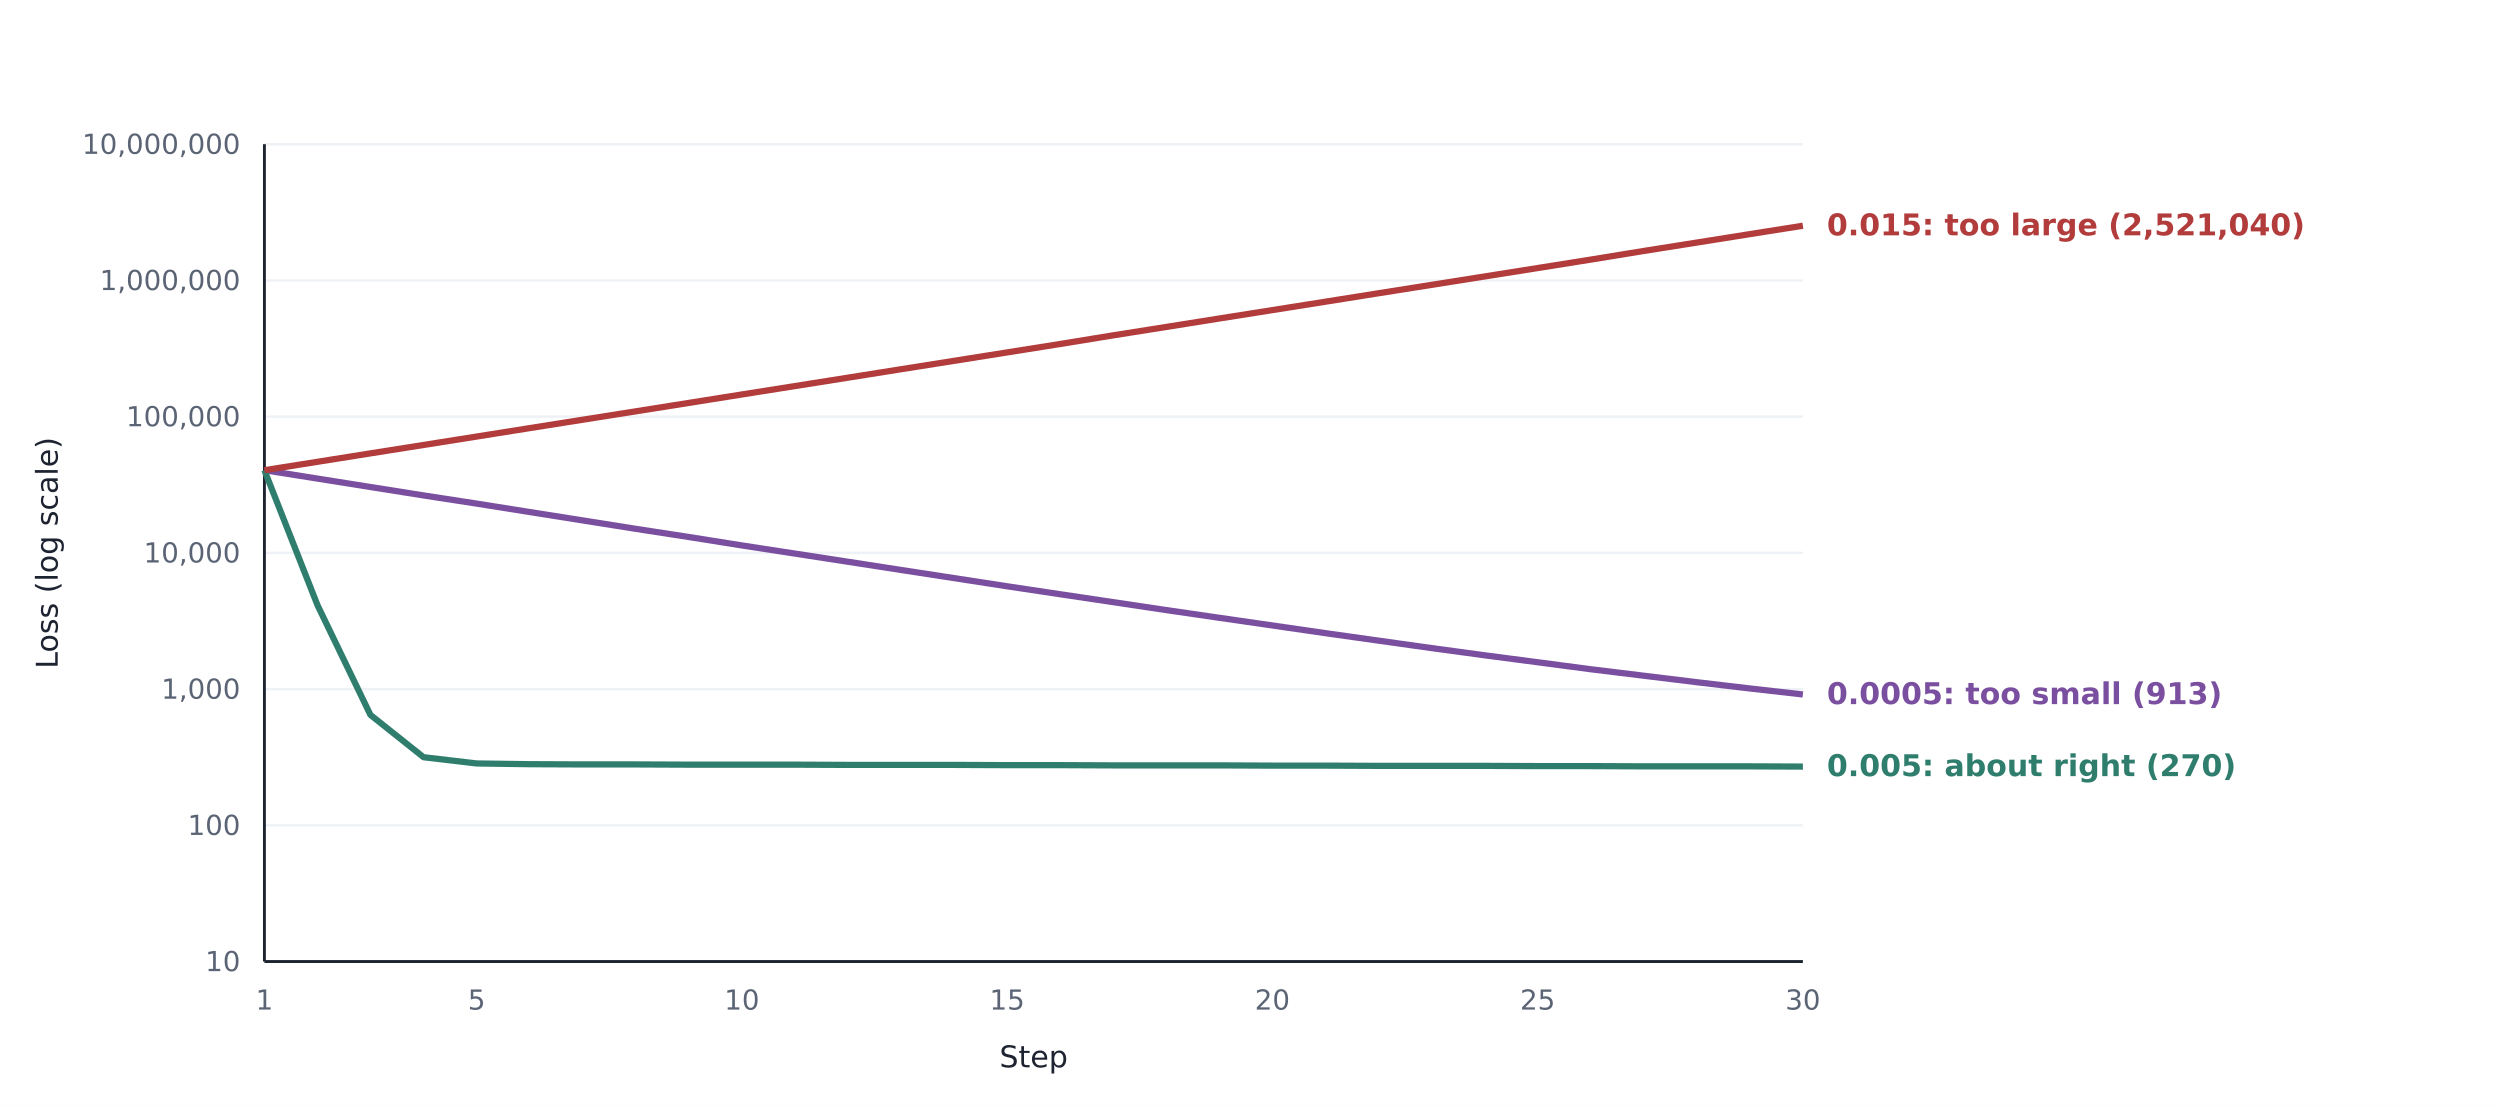
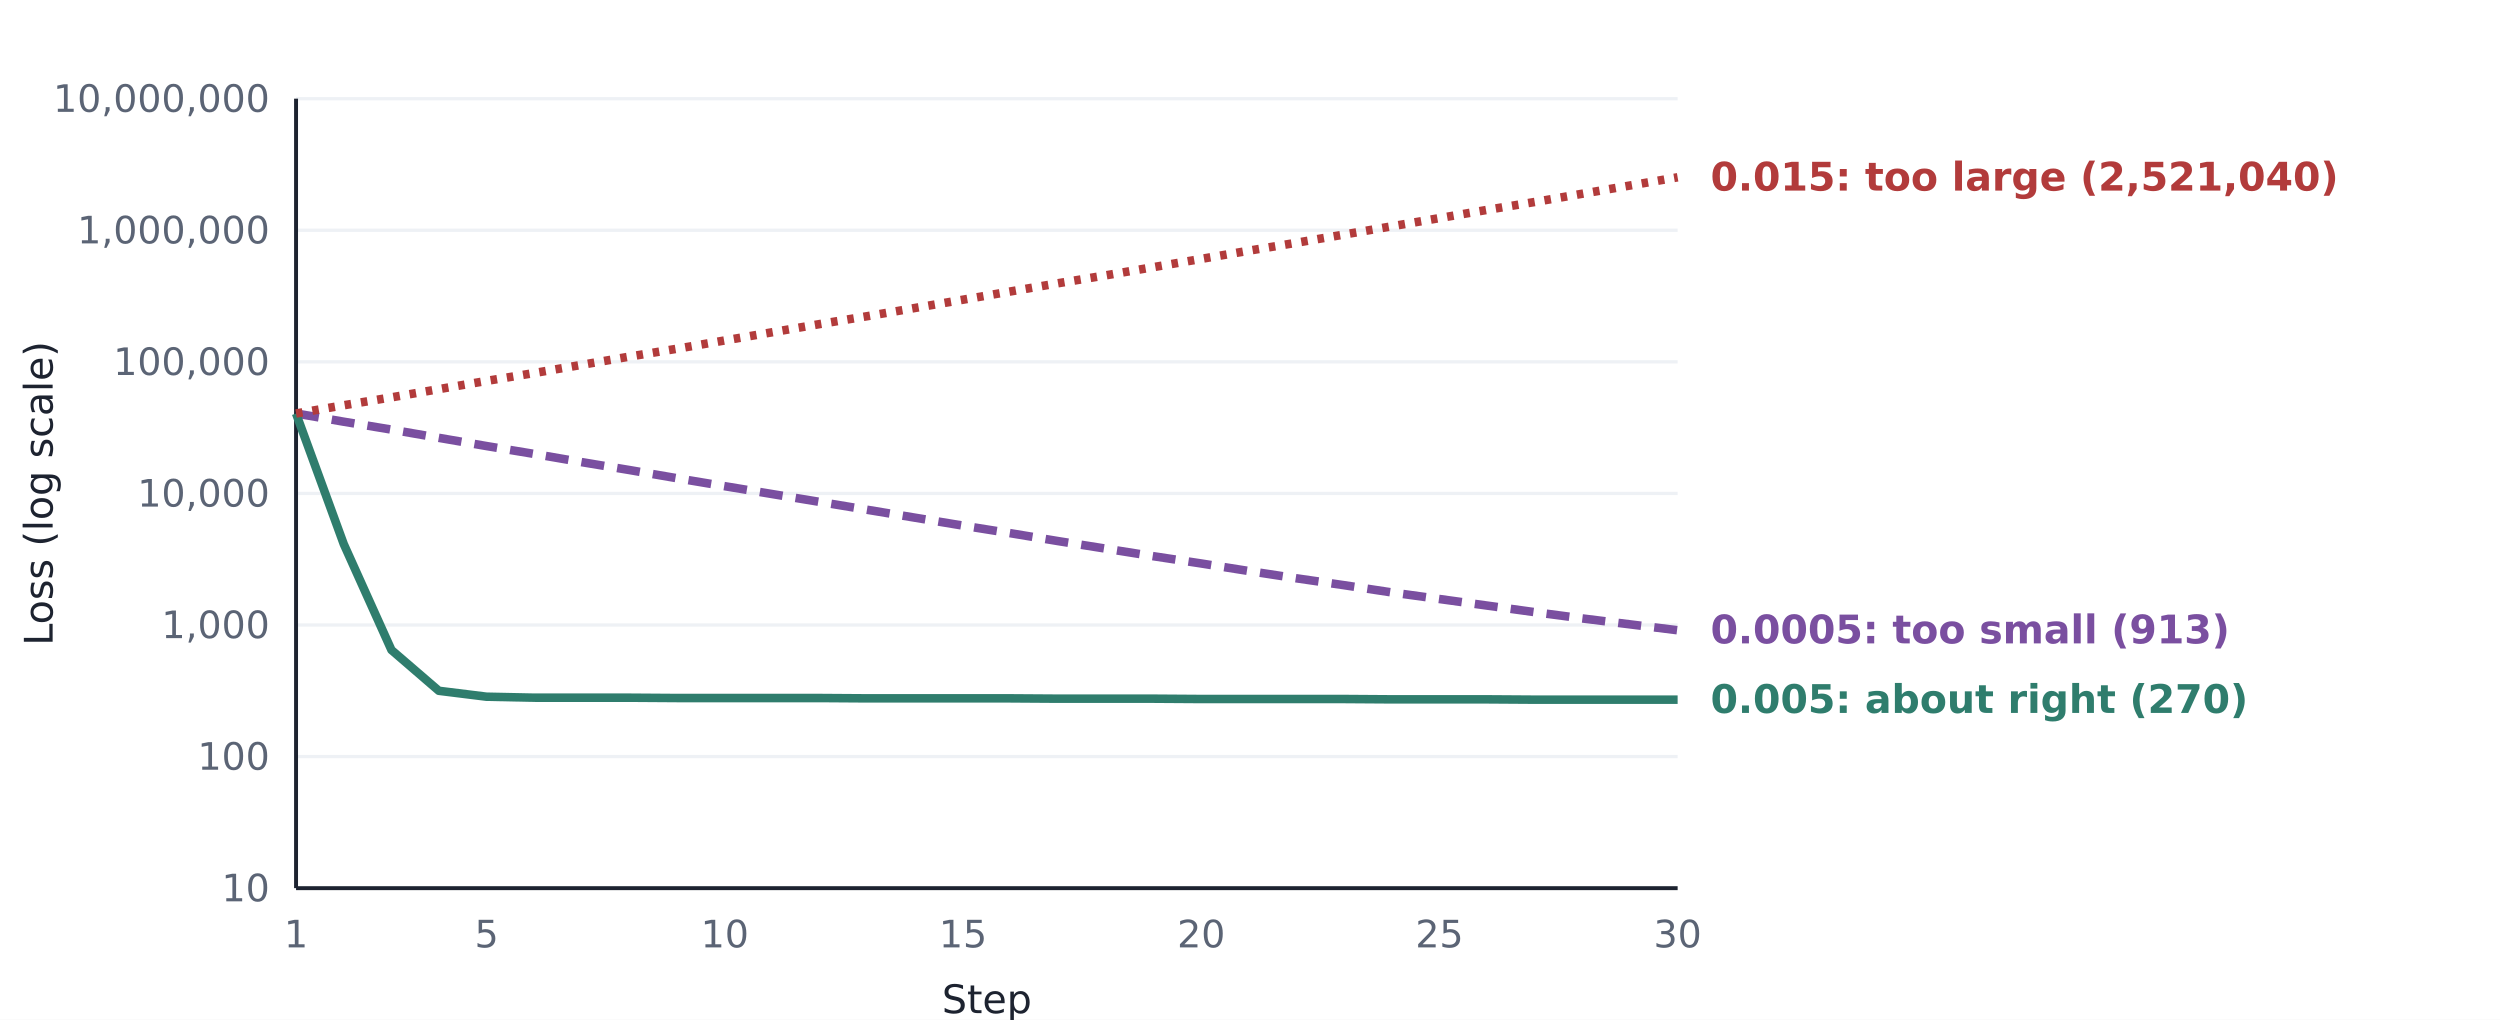
- <svg xmlns="http://www.w3.org/2000/svg" width="1040" height="460" viewBox="0 0 1040 460" font-family="DejaVu Sans, Arial, sans-serif">
-   <rect width="1040" height="460" fill="#ffffff" />
-   <path d="M110.0,400.0 L750.0,400.0" fill="none" stroke="#eef1f5" stroke-width="1" stroke-linejoin="round" />
-   <text x="100" y="404.0" font-size="11.5" fill="#5b6475" font-weight="normal" text-anchor="end">10</text>
-   <path d="M110.0,343.3 L750.0,343.3" fill="none" stroke="#eef1f5" stroke-width="1" stroke-linejoin="round" />
-   <text x="100" y="347.333" font-size="11.5" fill="#5b6475" font-weight="normal" text-anchor="end">100</text>
-   <path d="M110.0,286.7 L750.0,286.7" fill="none" stroke="#eef1f5" stroke-width="1" stroke-linejoin="round" />
-   <text x="100" y="290.667" font-size="11.5" fill="#5b6475" font-weight="normal" text-anchor="end">1,000</text>
-   <path d="M110.0,230.0 L750.0,230.0" fill="none" stroke="#eef1f5" stroke-width="1" stroke-linejoin="round" />
-   <text x="100" y="234.0" font-size="11.5" fill="#5b6475" font-weight="normal" text-anchor="end">10,000</text>
-   <path d="M110.0,173.3 L750.0,173.3" fill="none" stroke="#eef1f5" stroke-width="1" stroke-linejoin="round" />
-   <text x="100" y="177.333" font-size="11.5" fill="#5b6475" font-weight="normal" text-anchor="end">100,000</text>
-   <path d="M110.0,116.7 L750.0,116.7" fill="none" stroke="#eef1f5" stroke-width="1" stroke-linejoin="round" />
-   <text x="100" y="120.667" font-size="11.5" fill="#5b6475" font-weight="normal" text-anchor="end">1,000,000</text>
-   <path d="M110.0,60.0 L750.0,60.0" fill="none" stroke="#eef1f5" stroke-width="1" stroke-linejoin="round" />
-   <text x="100" y="64.0" font-size="11.5" fill="#5b6475" font-weight="normal" text-anchor="end">10,000,000</text>
-   <text x="110.0" y="420" font-size="11.5" fill="#5b6475" font-weight="normal" text-anchor="middle">1</text>
-   <text x="198.276" y="420" font-size="11.5" fill="#5b6475" font-weight="normal" text-anchor="middle">5</text>
-   <text x="308.621" y="420" font-size="11.5" fill="#5b6475" font-weight="normal" text-anchor="middle">10</text>
-   <text x="418.966" y="420" font-size="11.5" fill="#5b6475" font-weight="normal" text-anchor="middle">15</text>
-   <text x="529.31" y="420" font-size="11.5" fill="#5b6475" font-weight="normal" text-anchor="middle">20</text>
-   <text x="639.655" y="420" font-size="11.5" fill="#5b6475" font-weight="normal" text-anchor="middle">25</text>
-   <text x="750.0" y="420" font-size="11.5" fill="#5b6475" font-weight="normal" text-anchor="middle">30</text>
-   <text x="430.0" y="444" font-size="12.5" fill="#1d2330" font-weight="normal" text-anchor="middle">Step</text>
-   <text x="24" y="230.0" font-size="12.5" fill="#1d2330" text-anchor="middle" transform="rotate(-90 24 230.0)">Loss (log scale)</text>
-   <path d="M110.0,400.0 L750.0,400.0" fill="none" stroke="#1d2330" stroke-width="1.2" stroke-linejoin="round" />
-   <path d="M110.0,400.0 L110.0,60.0" fill="none" stroke="#1d2330" stroke-width="1.2" stroke-linejoin="round" />
-   <path d="M110.0,195.6 L132.1,199.1 L154.1,202.6 L176.2,206.1 L198.3,209.5 L220.3,213.0 L242.4,216.5 L264.5,220.0 L286.6,223.4 L308.6,226.9 L330.7,230.3 L352.8,233.7 L374.8,237.1 L396.9,240.5 L419.0,243.9 L441.0,247.2 L463.1,250.5 L485.2,253.8 L507.2,257.0 L529.3,260.2 L551.4,263.4 L573.4,266.5 L595.5,269.6 L617.6,272.6 L639.7,275.5 L661.7,278.4 L683.8,281.1 L705.9,283.8 L727.9,286.4 L750.0,288.9" fill="none" stroke="#7a4fa0" stroke-width="2.6" stroke-linejoin="round" />
-   <text x="760.0" y="292.916" font-size="12.5" fill="#7a4fa0" font-weight="bold" text-anchor="start">0.0005: too small (913)</text>
-   <path d="M110.0,195.6 L132.1,251.8 L154.1,297.4 L176.2,315.0 L198.3,317.6 L220.3,317.9 L242.4,318.0 L264.5,318.0 L286.6,318.1 L308.6,318.1 L330.7,318.1 L352.8,318.2 L374.8,318.2 L396.9,318.2 L419.0,318.3 L441.0,318.3 L463.1,318.4 L485.2,318.4 L507.2,318.4 L529.3,318.5 L551.4,318.5 L573.4,318.6 L595.5,318.6 L617.6,318.6 L639.7,318.7 L661.7,318.7 L683.8,318.8 L705.9,318.8 L727.9,318.8 L750.0,318.9" fill="none" stroke="#2f7d6d" stroke-width="2.6" stroke-linejoin="round" />
-   <text x="760.0" y="322.871" font-size="12.5" fill="#2f7d6d" font-weight="bold" text-anchor="start">0.005: about right (270)</text>
-   <path d="M110.0,195.6 L132.1,192.1 L154.1,188.6 L176.2,185.1 L198.3,181.6 L220.3,178.1 L242.4,174.6 L264.5,171.1 L286.6,167.6 L308.6,164.1 L330.7,160.6 L352.8,157.1 L374.8,153.6 L396.9,150.1 L419.0,146.6 L441.0,143.1 L463.1,139.5 L485.2,136.0 L507.2,132.5 L529.3,129.0 L551.4,125.5 L573.4,122.0 L595.5,118.5 L617.6,115.0 L639.7,111.5 L661.7,108.0 L683.8,104.4 L705.9,100.9 L727.9,97.4 L750.0,93.9" fill="none" stroke="#b23b3b" stroke-width="2.6" stroke-linejoin="round" />
-   <text x="760.0" y="97.91" font-size="12.5" fill="#b23b3b" font-weight="bold" text-anchor="start">0.015: too large (2,521,040)</text>
+ <svg xmlns="http://www.w3.org/2000/svg" width="760" height="310" viewBox="0 0 760 310" font-family="DejaVu Sans, Arial, sans-serif">
+   <rect width="760" height="310" fill="#ffffff" />
+   <path d="M90.0,270.0 L510.0,270.0" fill="none" stroke="#eef1f5" stroke-width="1" stroke-linejoin="round" />
+   <text x="82" y="274.0" font-size="11.5" fill="#5b6475" font-weight="normal" text-anchor="end">10</text>
+   <path d="M90.0,230.0 L510.0,230.0" fill="none" stroke="#eef1f5" stroke-width="1" stroke-linejoin="round" />
+   <text x="82" y="234.0" font-size="11.5" fill="#5b6475" font-weight="normal" text-anchor="end">100</text>
+   <path d="M90.0,190.0 L510.0,190.0" fill="none" stroke="#eef1f5" stroke-width="1" stroke-linejoin="round" />
+   <text x="82" y="194.0" font-size="11.5" fill="#5b6475" font-weight="normal" text-anchor="end">1,000</text>
+   <path d="M90.0,150.0 L510.0,150.0" fill="none" stroke="#eef1f5" stroke-width="1" stroke-linejoin="round" />
+   <text x="82" y="154.0" font-size="11.5" fill="#5b6475" font-weight="normal" text-anchor="end">10,000</text>
+   <path d="M90.0,110.0 L510.0,110.0" fill="none" stroke="#eef1f5" stroke-width="1" stroke-linejoin="round" />
+   <text x="82" y="114.0" font-size="11.5" fill="#5b6475" font-weight="normal" text-anchor="end">100,000</text>
+   <path d="M90.0,70.0 L510.0,70.0" fill="none" stroke="#eef1f5" stroke-width="1" stroke-linejoin="round" />
+   <text x="82" y="74.0" font-size="11.5" fill="#5b6475" font-weight="normal" text-anchor="end">1,000,000</text>
+   <path d="M90.0,30.0 L510.0,30.0" fill="none" stroke="#eef1f5" stroke-width="1" stroke-linejoin="round" />
+   <text x="82" y="34.0" font-size="11.5" fill="#5b6475" font-weight="normal" text-anchor="end">10,000,000</text>
+   <text x="90.0" y="288" font-size="11.5" fill="#5b6475" font-weight="normal" text-anchor="middle">1</text>
+   <text x="147.931" y="288" font-size="11.5" fill="#5b6475" font-weight="normal" text-anchor="middle">5</text>
+   <text x="220.345" y="288" font-size="11.5" fill="#5b6475" font-weight="normal" text-anchor="middle">10</text>
+   <text x="292.759" y="288" font-size="11.5" fill="#5b6475" font-weight="normal" text-anchor="middle">15</text>
+   <text x="365.172" y="288" font-size="11.5" fill="#5b6475" font-weight="normal" text-anchor="middle">20</text>
+   <text x="437.586" y="288" font-size="11.5" fill="#5b6475" font-weight="normal" text-anchor="middle">25</text>
+   <text x="510.0" y="288" font-size="11.5" fill="#5b6475" font-weight="normal" text-anchor="middle">30</text>
+   <text x="300.0" y="308" font-size="12" fill="#1d2330" font-weight="normal" text-anchor="middle">Step</text>
+   <text x="16" y="150.0" font-size="12" fill="#1d2330" font-weight="normal" text-anchor="middle" transform="rotate(-90 16 150.0)">Loss (log scale)</text>
+   <path d="M90.0,270.0 L510.0,270.0" fill="none" stroke="#1d2330" stroke-width="1.2" stroke-linejoin="round" />
+   <path d="M90.0,270.0 L90.0,30.0" fill="none" stroke="#1d2330" stroke-width="1.2" stroke-linejoin="round" />
+   <path d="M90.0,125.7 L104.5,128.2 L119.0,130.6 L133.4,133.1 L147.9,135.6 L162.4,138.0 L176.9,140.5 L191.4,142.9 L205.9,145.4 L220.3,147.8 L234.8,150.2 L249.3,152.6 L263.8,155.0 L278.3,157.4 L292.8,159.8 L307.2,162.1 L321.7,164.5 L336.2,166.8 L350.7,169.1 L365.2,171.3 L379.7,173.6 L394.1,175.8 L408.6,177.9 L423.1,180.1 L437.6,182.1 L452.1,184.1 L466.6,186.1 L481.0,188.0 L495.5,189.8 L510.0,191.6" fill="none" stroke="#7a4fa0" stroke-width="2.6" stroke-linejoin="round" stroke-dasharray="7 4" />
+   <text x="520.0" y="195.588" font-size="12" fill="#7a4fa0" font-weight="bold" text-anchor="start">0.0005: too small (913)</text>
+   <path d="M90.0,125.7 L104.5,165.4 L119.0,197.6 L133.4,210.0 L147.9,211.8 L162.4,212.1 L176.9,212.1 L191.4,212.1 L205.9,212.2 L220.3,212.2 L234.8,212.2 L249.3,212.2 L263.8,212.3 L278.3,212.3 L292.8,212.3 L307.2,212.3 L321.7,212.4 L336.2,212.4 L350.7,212.4 L365.2,212.5 L379.7,212.5 L394.1,212.5 L408.6,212.5 L423.1,212.6 L437.6,212.6 L452.1,212.6 L466.6,212.7 L481.0,212.7 L495.5,212.7 L510.0,212.7" fill="none" stroke="#2f7d6d" stroke-width="2.6" stroke-linejoin="round" />
+   <text x="520.0" y="216.732" font-size="12" fill="#2f7d6d" font-weight="bold" text-anchor="start">0.005: about right (270)</text>
+   <path d="M90.0,125.7 L104.5,123.2 L119.0,120.8 L133.4,118.3 L147.9,115.8 L162.4,113.4 L176.9,110.9 L191.4,108.4 L205.9,106.0 L220.3,103.5 L234.8,101.0 L249.3,98.5 L263.8,96.1 L278.3,93.6 L292.8,91.1 L307.2,88.6 L321.7,86.1 L336.2,83.7 L350.7,81.2 L365.2,78.7 L379.7,76.2 L394.1,73.8 L408.6,71.3 L423.1,68.8 L437.6,66.3 L452.1,63.8 L466.6,61.4 L481.0,58.9 L495.5,56.4 L510.0,53.9" fill="none" stroke="#b23b3b" stroke-width="2.6" stroke-linejoin="round" stroke-dasharray="2 3" />
+   <text x="520.0" y="57.937" font-size="12" fill="#b23b3b" font-weight="bold" text-anchor="start">0.015: too large (2,521,040)</text>
</svg>
